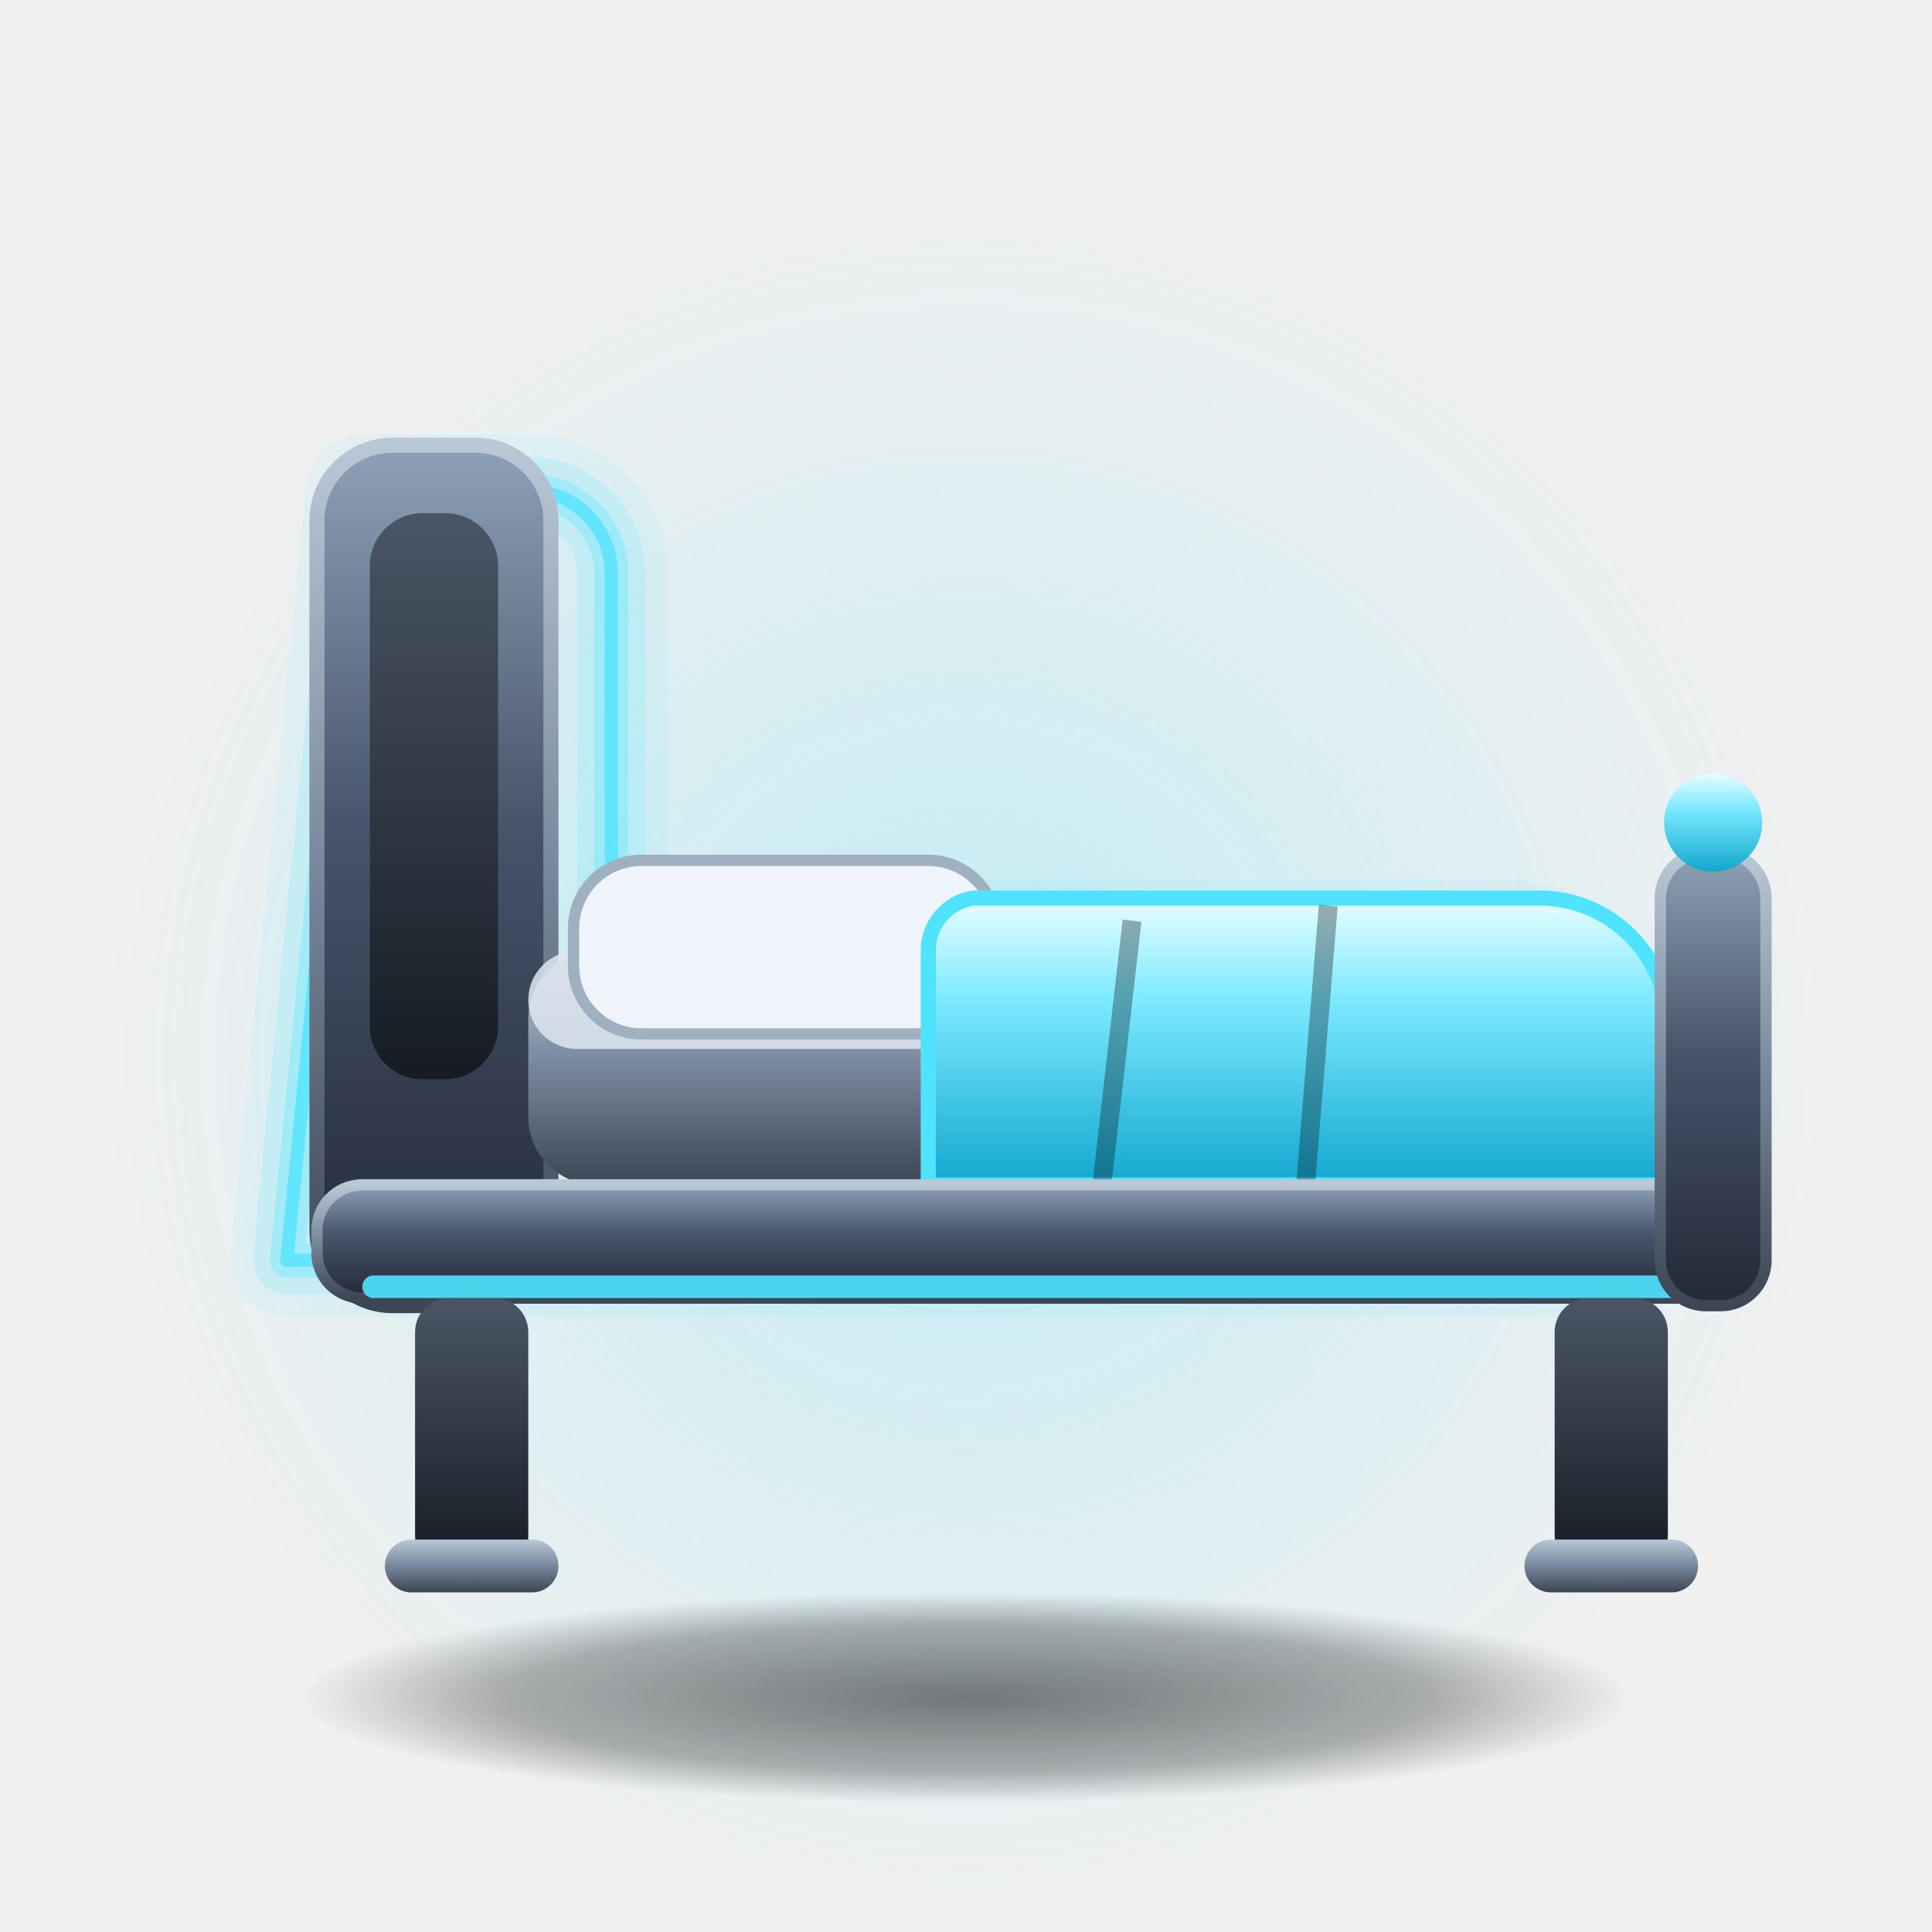
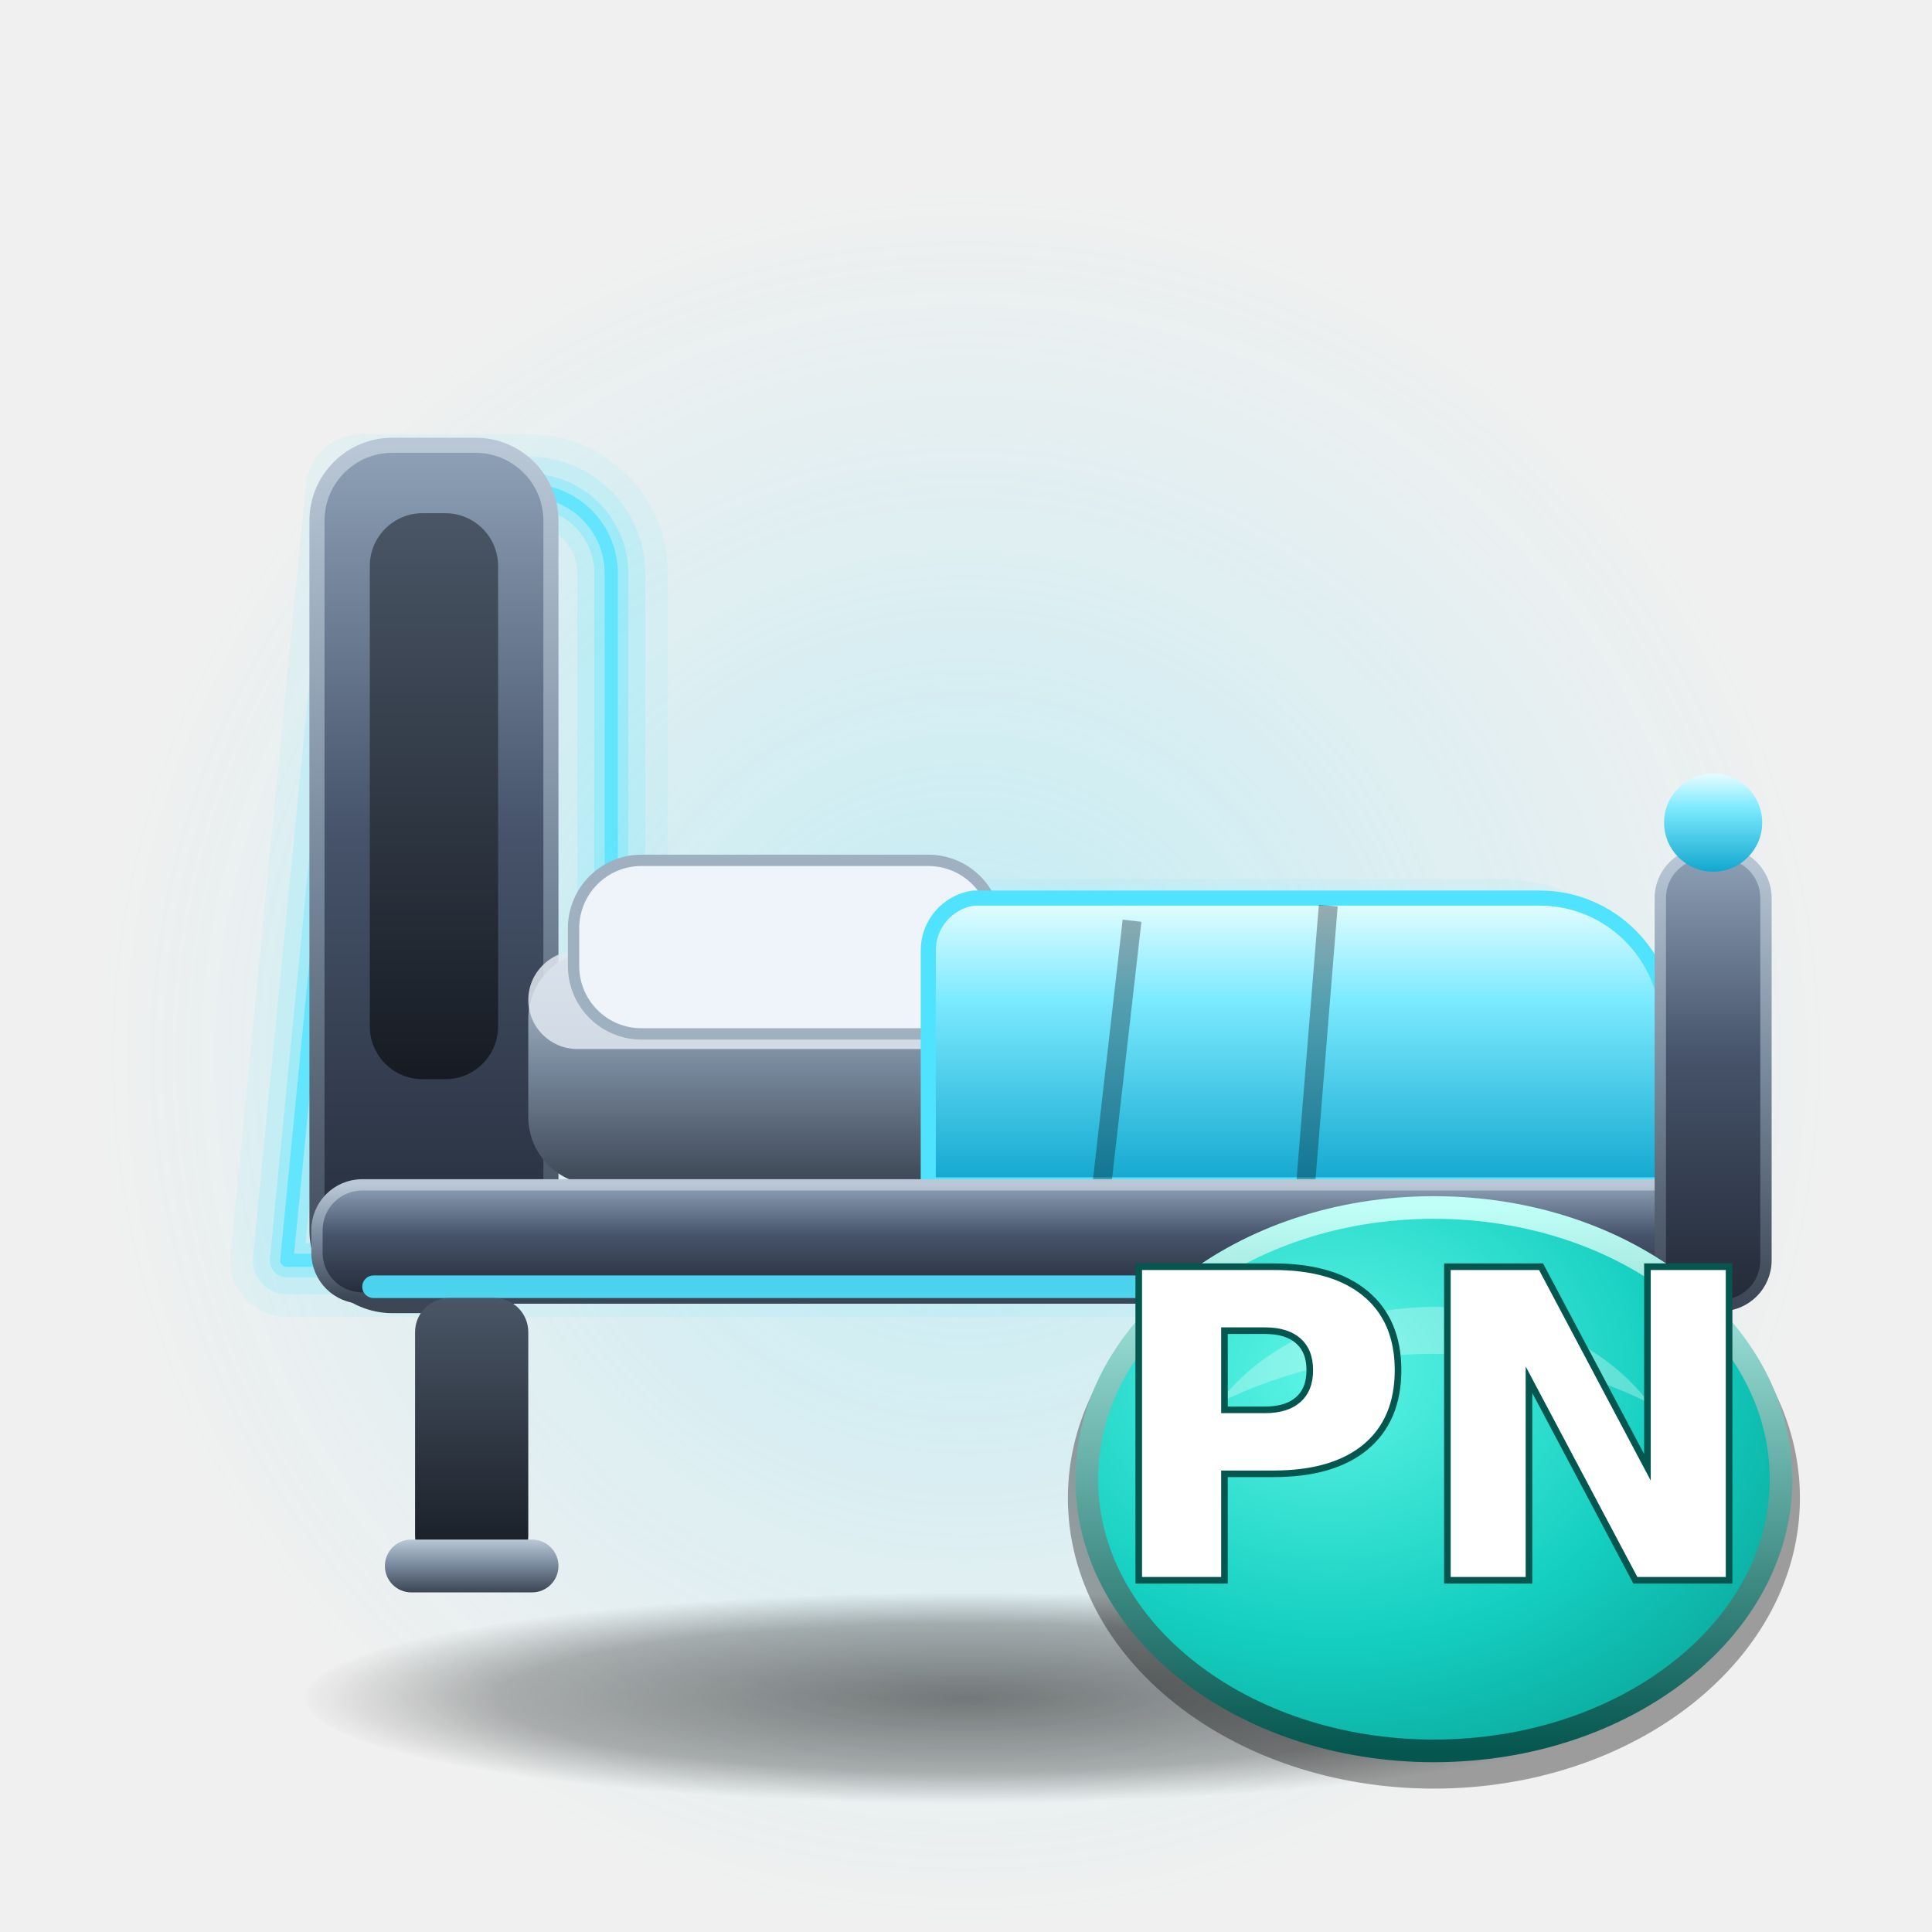
<svg xmlns="http://www.w3.org/2000/svg" width="512" height="512" viewBox="0 0 512 512">
  <defs>
    <linearGradient id="metalV" x1="0" y1="0" x2="0" y2="1">
      <stop offset="0" stop-color="#8ea1b6" />
      <stop offset="0.45" stop-color="#46536a" />
      <stop offset="1" stop-color="#232a37" />
    </linearGradient>
    <linearGradient id="metalLite" x1="0" y1="0" x2="0" y2="1">
      <stop offset="0" stop-color="#b9c7d6" />
      <stop offset="0.5" stop-color="#77879b" />
      <stop offset="1" stop-color="#3c4654" />
    </linearGradient>
    <linearGradient id="metalDark" x1="0" y1="0" x2="0" y2="1">
      <stop offset="0" stop-color="#4a5666" />
      <stop offset="1" stop-color="#161b23" />
    </linearGradient>
    <linearGradient id="sideShade" x1="0" y1="0" x2="1" y2="0">
      <stop offset="0" stop-color="#000000" stop-opacity="0" />
      <stop offset="1" stop-color="#000000" stop-opacity="0.42" />
    </linearGradient>
    <linearGradient id="glass" x1="0" y1="0" x2="0" y2="1">
      <stop offset="0" stop-color="#e7fdff" />
      <stop offset="0.35" stop-color="#7deaff" />
      <stop offset="1" stop-color="#12a7cf" />
    </linearGradient>
    <linearGradient id="glassRoof" x1="0" y1="0" x2="0" y2="1">
      <stop offset="0" stop-color="#f2feff" />
      <stop offset="0.4" stop-color="#8ceeff" />
      <stop offset="1" stop-color="#1fb9de" />
    </linearGradient>
    <radialGradient id="gshadow" cx="0.5" cy="0.5" r="0.5">
      <stop offset="0" stop-color="#000" stop-opacity="0.5" />
      <stop offset="0.7" stop-color="#000" stop-opacity="0.28" />
      <stop offset="1" stop-color="#000" stop-opacity="0" />
    </radialGradient>
    <radialGradient id="halo" cx="0.5" cy="0.5" r="0.5">
      <stop offset="0" stop-color="#4fe3ff" stop-opacity="0.30" />
      <stop offset="0.55" stop-color="#4fe3ff" stop-opacity="0.12" />
      <stop offset="1" stop-color="#4fe3ff" stop-opacity="0" />
    </radialGradient>
    <radialGradient id="badgeG" cx="0.35" cy="0.3" r="0.9">
      <stop offset="0" stop-color="#5df5e6" />
      <stop offset="0.55" stop-color="#14cfc0" />
      <stop offset="1" stop-color="#079b90" />
    </radialGradient>
    <linearGradient id="badgeRim" x1="0" y1="0" x2="0" y2="1">
      <stop offset="0" stop-color="#bffff7" />
      <stop offset="1" stop-color="#04564f" />
    </linearGradient>
  </defs>
  <circle cx="256" cy="280" r="230" fill="url(#halo)" />
  <ellipse cx="256" cy="450" rx="175" ry="28" fill="url(#gshadow)" />
  <path d="M96,130 h44 a22,22 0 0 1 22,22 v96 h236 a30,30 0 0 1 30,30 v56 h-352 z" fill="none" stroke="#4fe3ff" stroke-width="30" stroke-opacity="0.08" stroke-linejoin="round" stroke-linecap="round" />
  <path d="M96,130 h44 a22,22 0 0 1 22,22 v96 h236 a30,30 0 0 1 30,30 v56 h-352 z" fill="none" stroke="#4fe3ff" stroke-width="18" stroke-opacity="0.15" stroke-linejoin="round" stroke-linecap="round" />
  <path d="M96,130 h44 a22,22 0 0 1 22,22 v96 h236 a30,30 0 0 1 30,30 v56 h-352 z" fill="none" stroke="#4fe3ff" stroke-width="9" stroke-opacity="0.3" stroke-linejoin="round" stroke-linecap="round" />
  <path d="M96,130 h44 a22,22 0 0 1 22,22 v96 h236 a30,30 0 0 1 30,30 v56 h-352 z" fill="none" stroke="#4fe3ff" stroke-width="3.5" stroke-opacity="0.75" stroke-linejoin="round" stroke-linecap="round" />
  <rect x="84" y="118" width="62" height="228" rx="20" fill="url(#metalV)" stroke="url(#metalLite)" stroke-width="4" />
  <rect x="98" y="136" width="34" height="150" rx="14" fill="url(#metalDark)" />
  <rect x="140" y="252" width="310" height="62" rx="18" fill="url(#metalLite)" />
  <rect x="140" y="252" width="310" height="26" rx="13" fill="#dfe8f0" opacity="0.85" />
  <rect x="152" y="228" width="112" height="46" rx="18" fill="#eef4f9" stroke="#9fb0c0" stroke-width="3" />
  <path d="M258,238 h150 a34,34 0 0 1 34,34 v42 h-196 v-62 a14,14 0 0 1 12,-14 z" fill="url(#glass)" stroke="#4fe3ff" stroke-width="4" />
  <line x1="300" y1="244" x2="292" y2="314" stroke="#0b1620" stroke-width="5" opacity="0.35" />
  <line x1="352" y1="240" x2="346" y2="314" stroke="#0b1620" stroke-width="5" opacity="0.35" />
  <rect x="84" y="314" width="374" height="30" rx="12" fill="url(#metalV)" stroke="url(#metalLite)" stroke-width="3" />
  <rect x="96" y="338" width="350" height="6" rx="3" fill="#4fe3ff" opacity="0.9" />
  <rect x="110" y="344" width="30" height="72" rx="9" fill="url(#metalDark)" />
  <rect x="412" y="344" width="30" height="72" rx="9" fill="url(#metalDark)" />
  <rect x="102" y="408" width="46" height="14" rx="7" fill="url(#metalLite)" />
  <rect x="404" y="408" width="46" height="14" rx="7" fill="url(#metalLite)" />
  <rect x="440" y="226" width="28" height="120" rx="12" fill="url(#metalV)" stroke="url(#metalLite)" stroke-width="3" />
  <circle cx="454" cy="218" r="13" fill="url(#glass)" />
+   <g>
+     <ellipse cx="380" cy="397" rx="97" ry="77" fill="#000" opacity="0.35" />
+     <ellipse cx="380" cy="392" rx="92" ry="72" fill="url(#badgeG)" stroke="url(#badgeRim)" stroke-width="6" />
+     <path d="M 322.96 371.84 A 66.24 51.84 0 0 1 437.04 371.84 A 105.8 82.8 0 0 0 322.96 371.84 Z" fill="#ffffff" opacity="0.30" />
+     <text x="380" y="417.92" text-anchor="middle" font-family="DejaVu Sans, Arial, sans-serif" font-weight="bold" font-size="111.6" fill="#ffffff" stroke="#04564f" stroke-width="3.5" paint-order="stroke">PN</text>
+   </g>
</svg>
